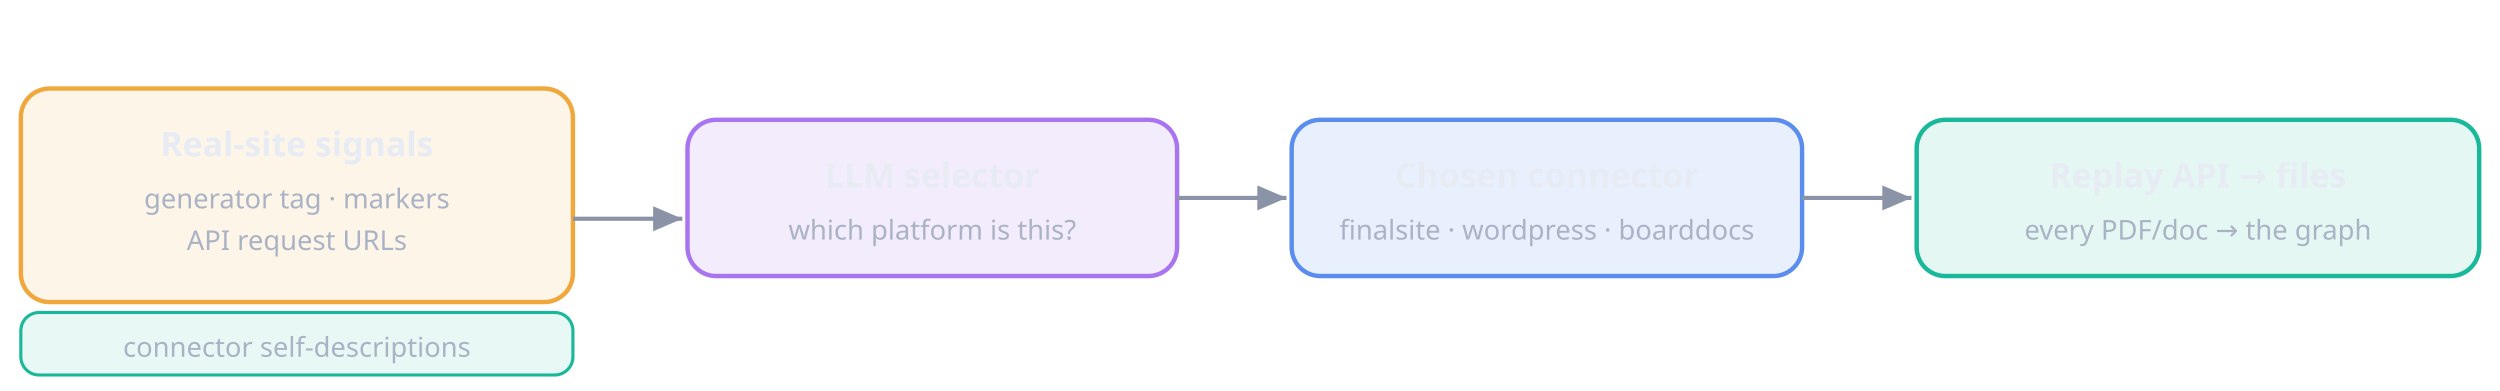
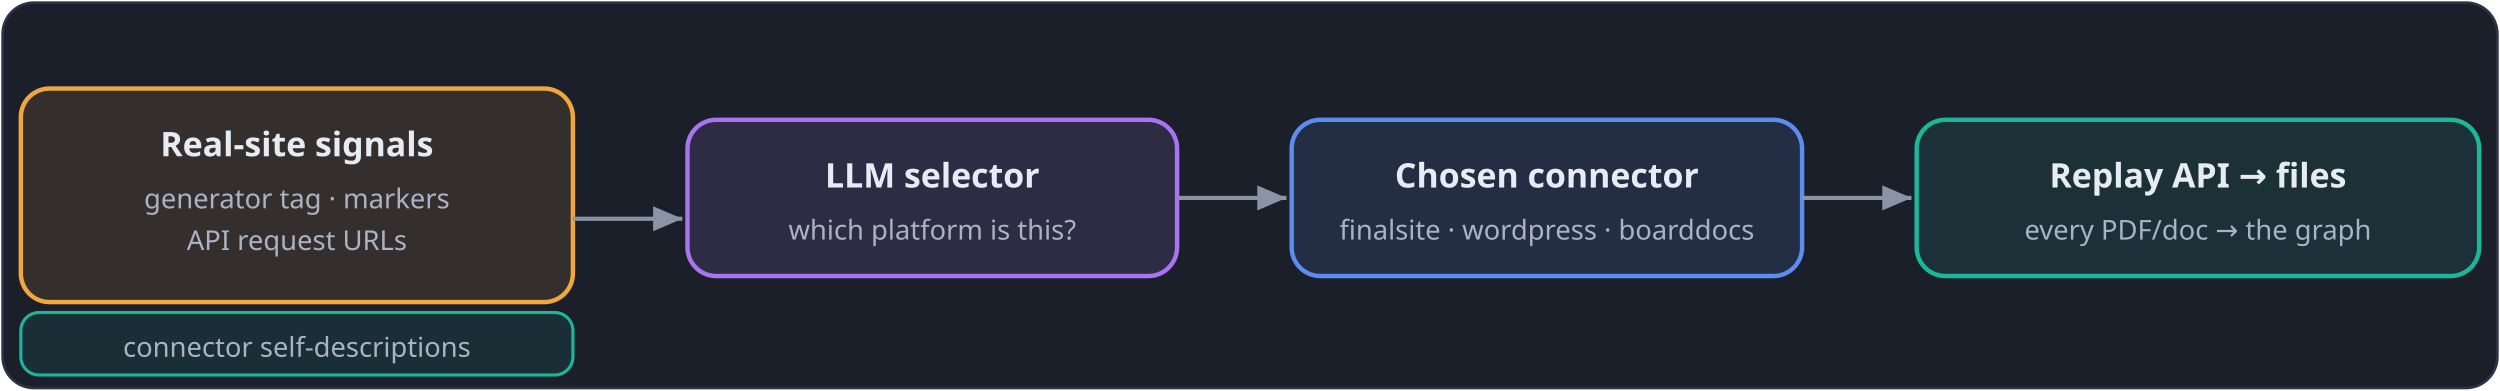
<svg xmlns="http://www.w3.org/2000/svg" viewBox="0 0 960 150" role="img" aria-label="LLM connector selection">
+   <rect id="bg-panel" x="1" y="1" width="958" height="148" rx="12" fill="#1b1f2a" stroke="#2c3346" stroke-width="1" />
  <defs>
    <marker id="cs-ar" markerWidth="9" markerHeight="9" refX="7" refY="3" orient="auto">
      <path d="M0,0 L7,3 L0,6 Z" fill="#8b93a7" />
    </marker>
    <style>
        .wb{font:600 13px "Segoe UI",system-ui,sans-serif;fill:#e7ebf3}
        .ws{font:500 10.5px "Segoe UI",system-ui,sans-serif;fill:#aab3c5}
      </style>
  </defs>
  <g>
    <rect x="8" y="34" width="212" height="82" rx="11" style="fill:rgba(240,167,60,.12);stroke:#f0a73c;stroke-width:1.7" />
    <text x="114" y="60" text-anchor="middle" class="wb">Real-site signals</text>
    <text x="114" y="80" text-anchor="middle" class="ws">generator tag · markers</text>
    <text x="114" y="96" text-anchor="middle" class="ws">API request URLs</text>
  </g>
  <g>
    <rect x="8" y="120" width="212" height="24" rx="7" style="fill:rgba(25,184,154,.10);stroke:#19b89a;stroke-width:1.2" />
    <text x="114" y="137" text-anchor="middle" class="ws">connector self-descriptions</text>
  </g>
  <path d="M220 84 L262 84" style="stroke:#8b93a7;stroke-width:1.6;fill:none" marker-end="url(#cs-ar)" />
  <g>
    <rect x="264" y="46" width="188" height="60" rx="11" style="fill:rgba(169,116,240,.14);stroke:#a974f0;stroke-width:1.7" />
    <text x="358" y="72" text-anchor="middle" class="wb">LLM selector</text>
    <text x="358" y="92" text-anchor="middle" class="ws">which platform is this?</text>
  </g>
  <path d="M452 76 L494 76" style="stroke:#8b93a7;stroke-width:1.6;fill:none" marker-end="url(#cs-ar)" />
  <g>
    <rect x="496" y="46" width="196" height="60" rx="11" style="fill:rgba(91,141,239,.13);stroke:#5b8def;stroke-width:1.7" />
    <text x="594" y="72" text-anchor="middle" class="wb">Chosen connector</text>
    <text x="594" y="92" text-anchor="middle" class="ws">finalsite · wordpress · boarddocs</text>
  </g>
  <path d="M692 76 L734 76" style="stroke:#8b93a7;stroke-width:1.6;fill:none" marker-end="url(#cs-ar)" />
  <g>
    <rect x="736" y="46" width="216" height="60" rx="11" style="fill:rgba(25,184,154,.12);stroke:#19b89a;stroke-width:1.7" />
    <text x="844" y="72" text-anchor="middle" class="wb">Replay API → files</text>
    <text x="844" y="92" text-anchor="middle" class="ws">every PDF/doc → the graph</text>
  </g>
</svg>
